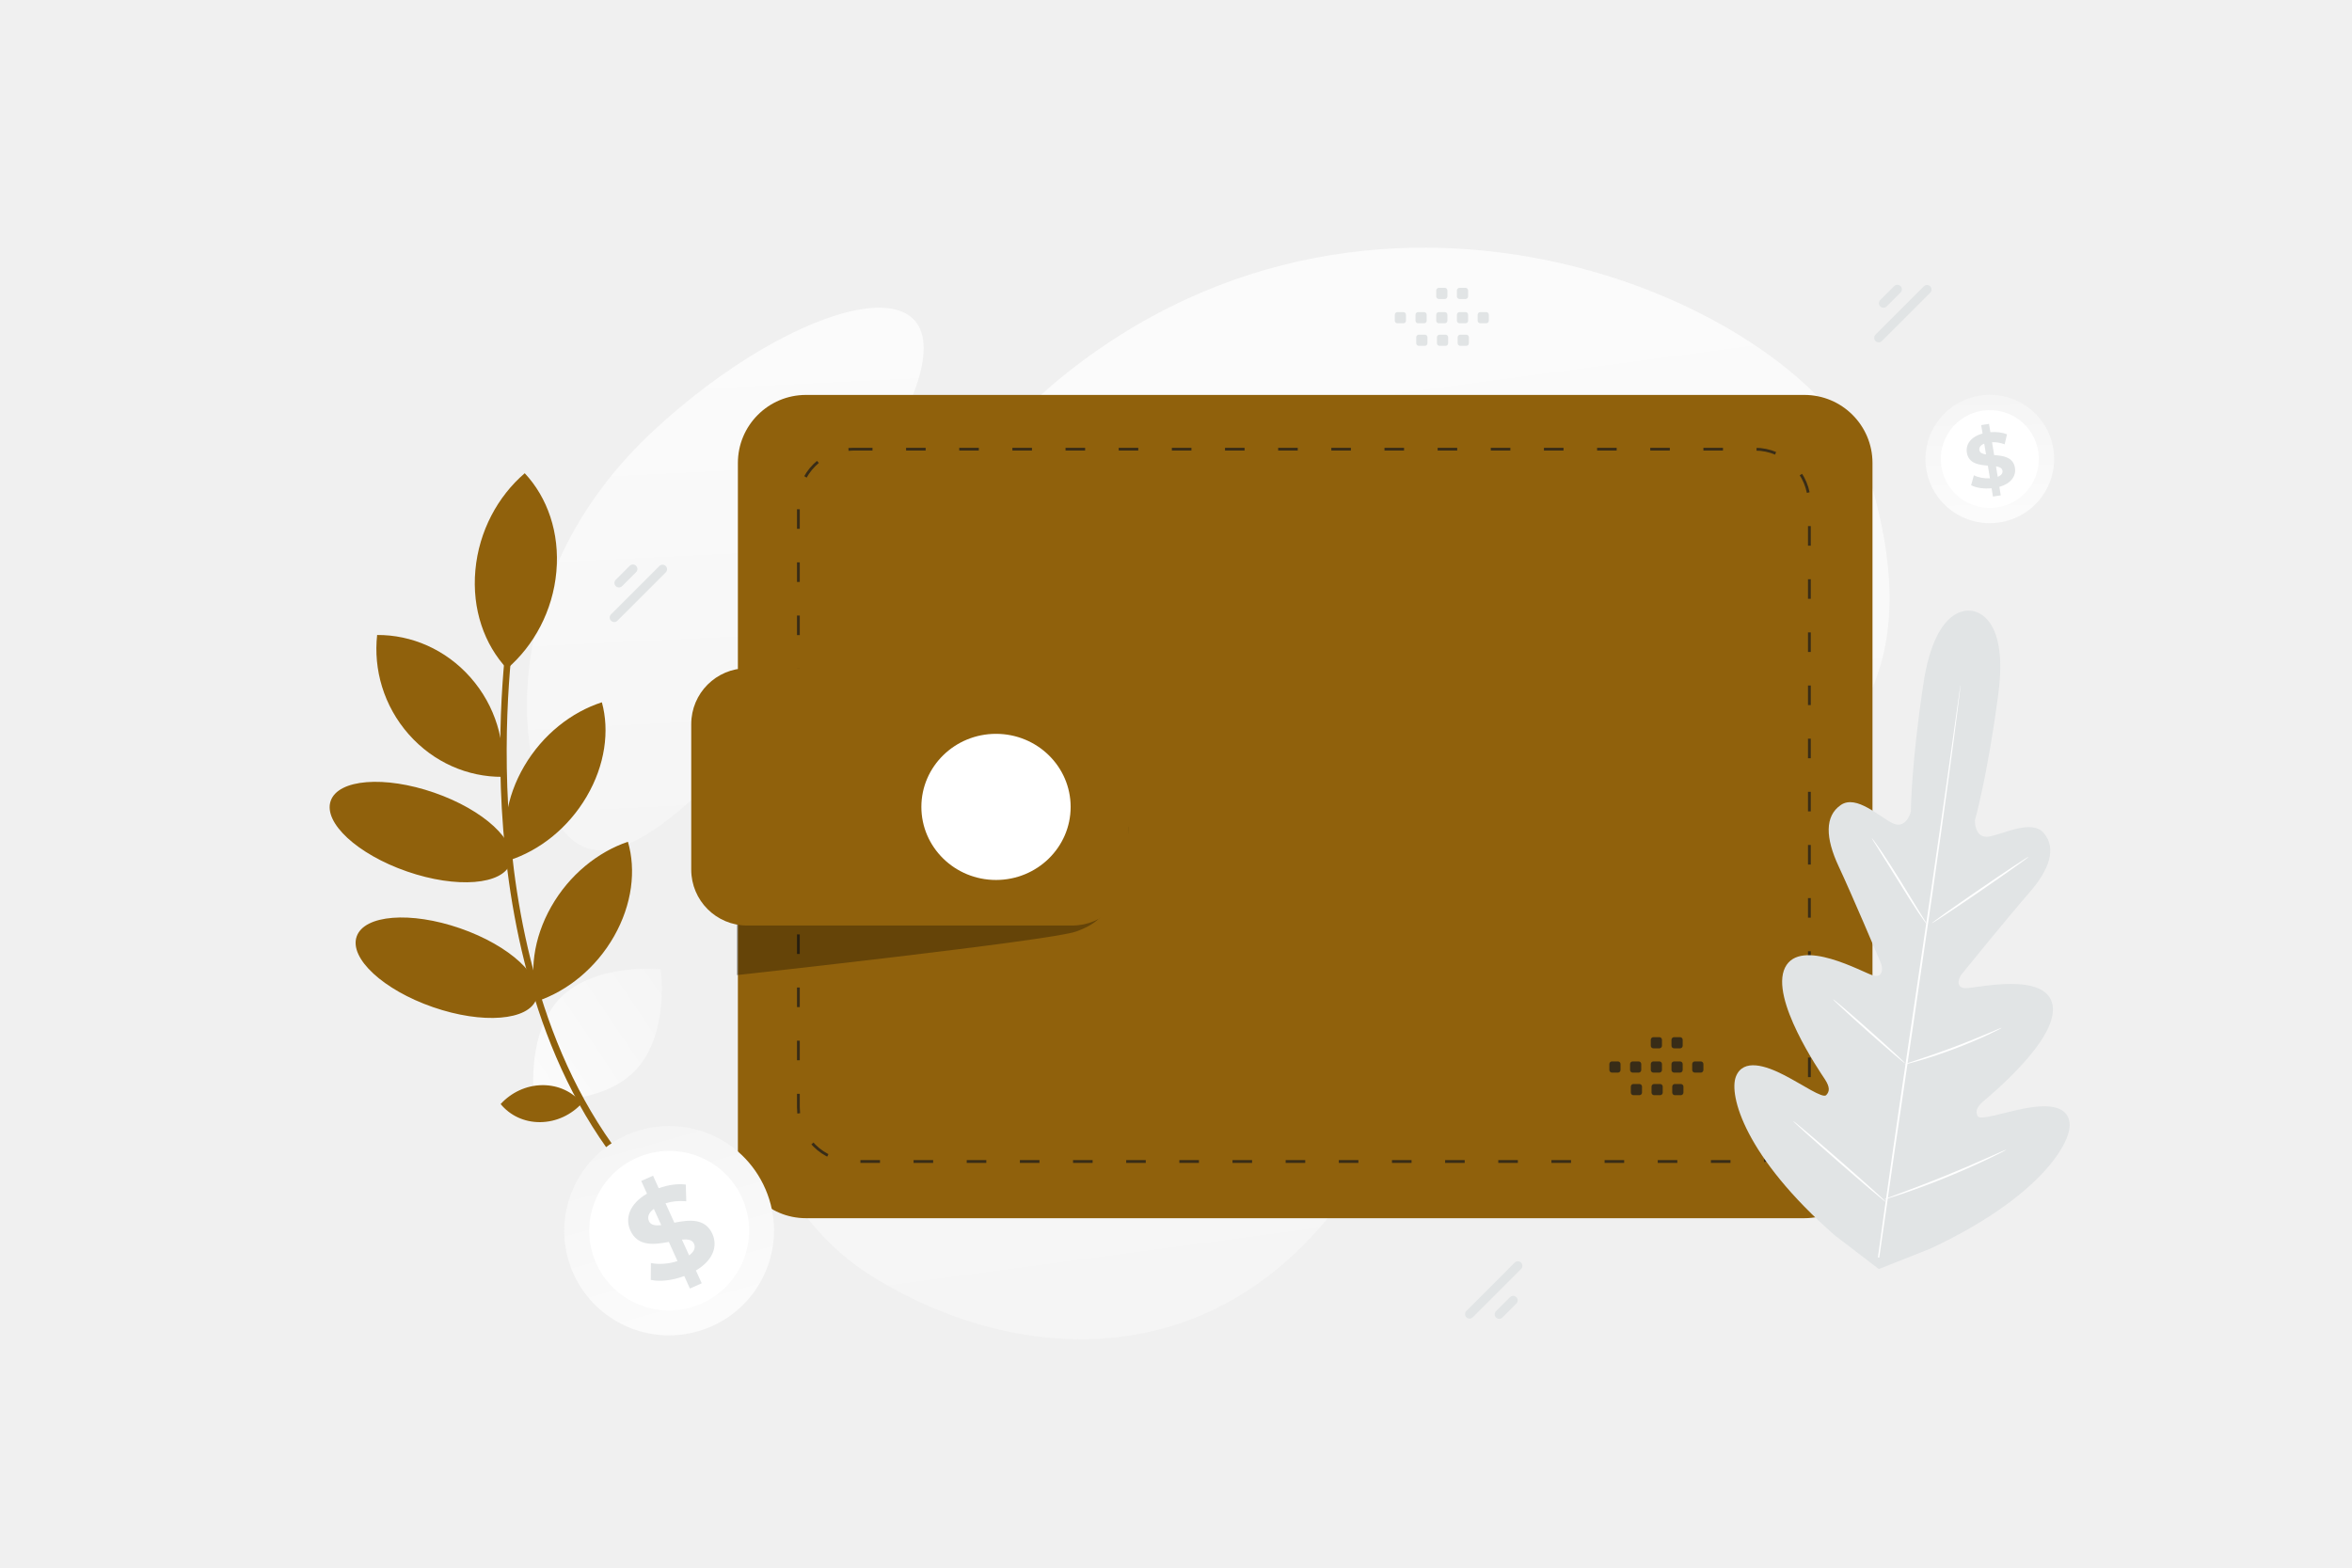
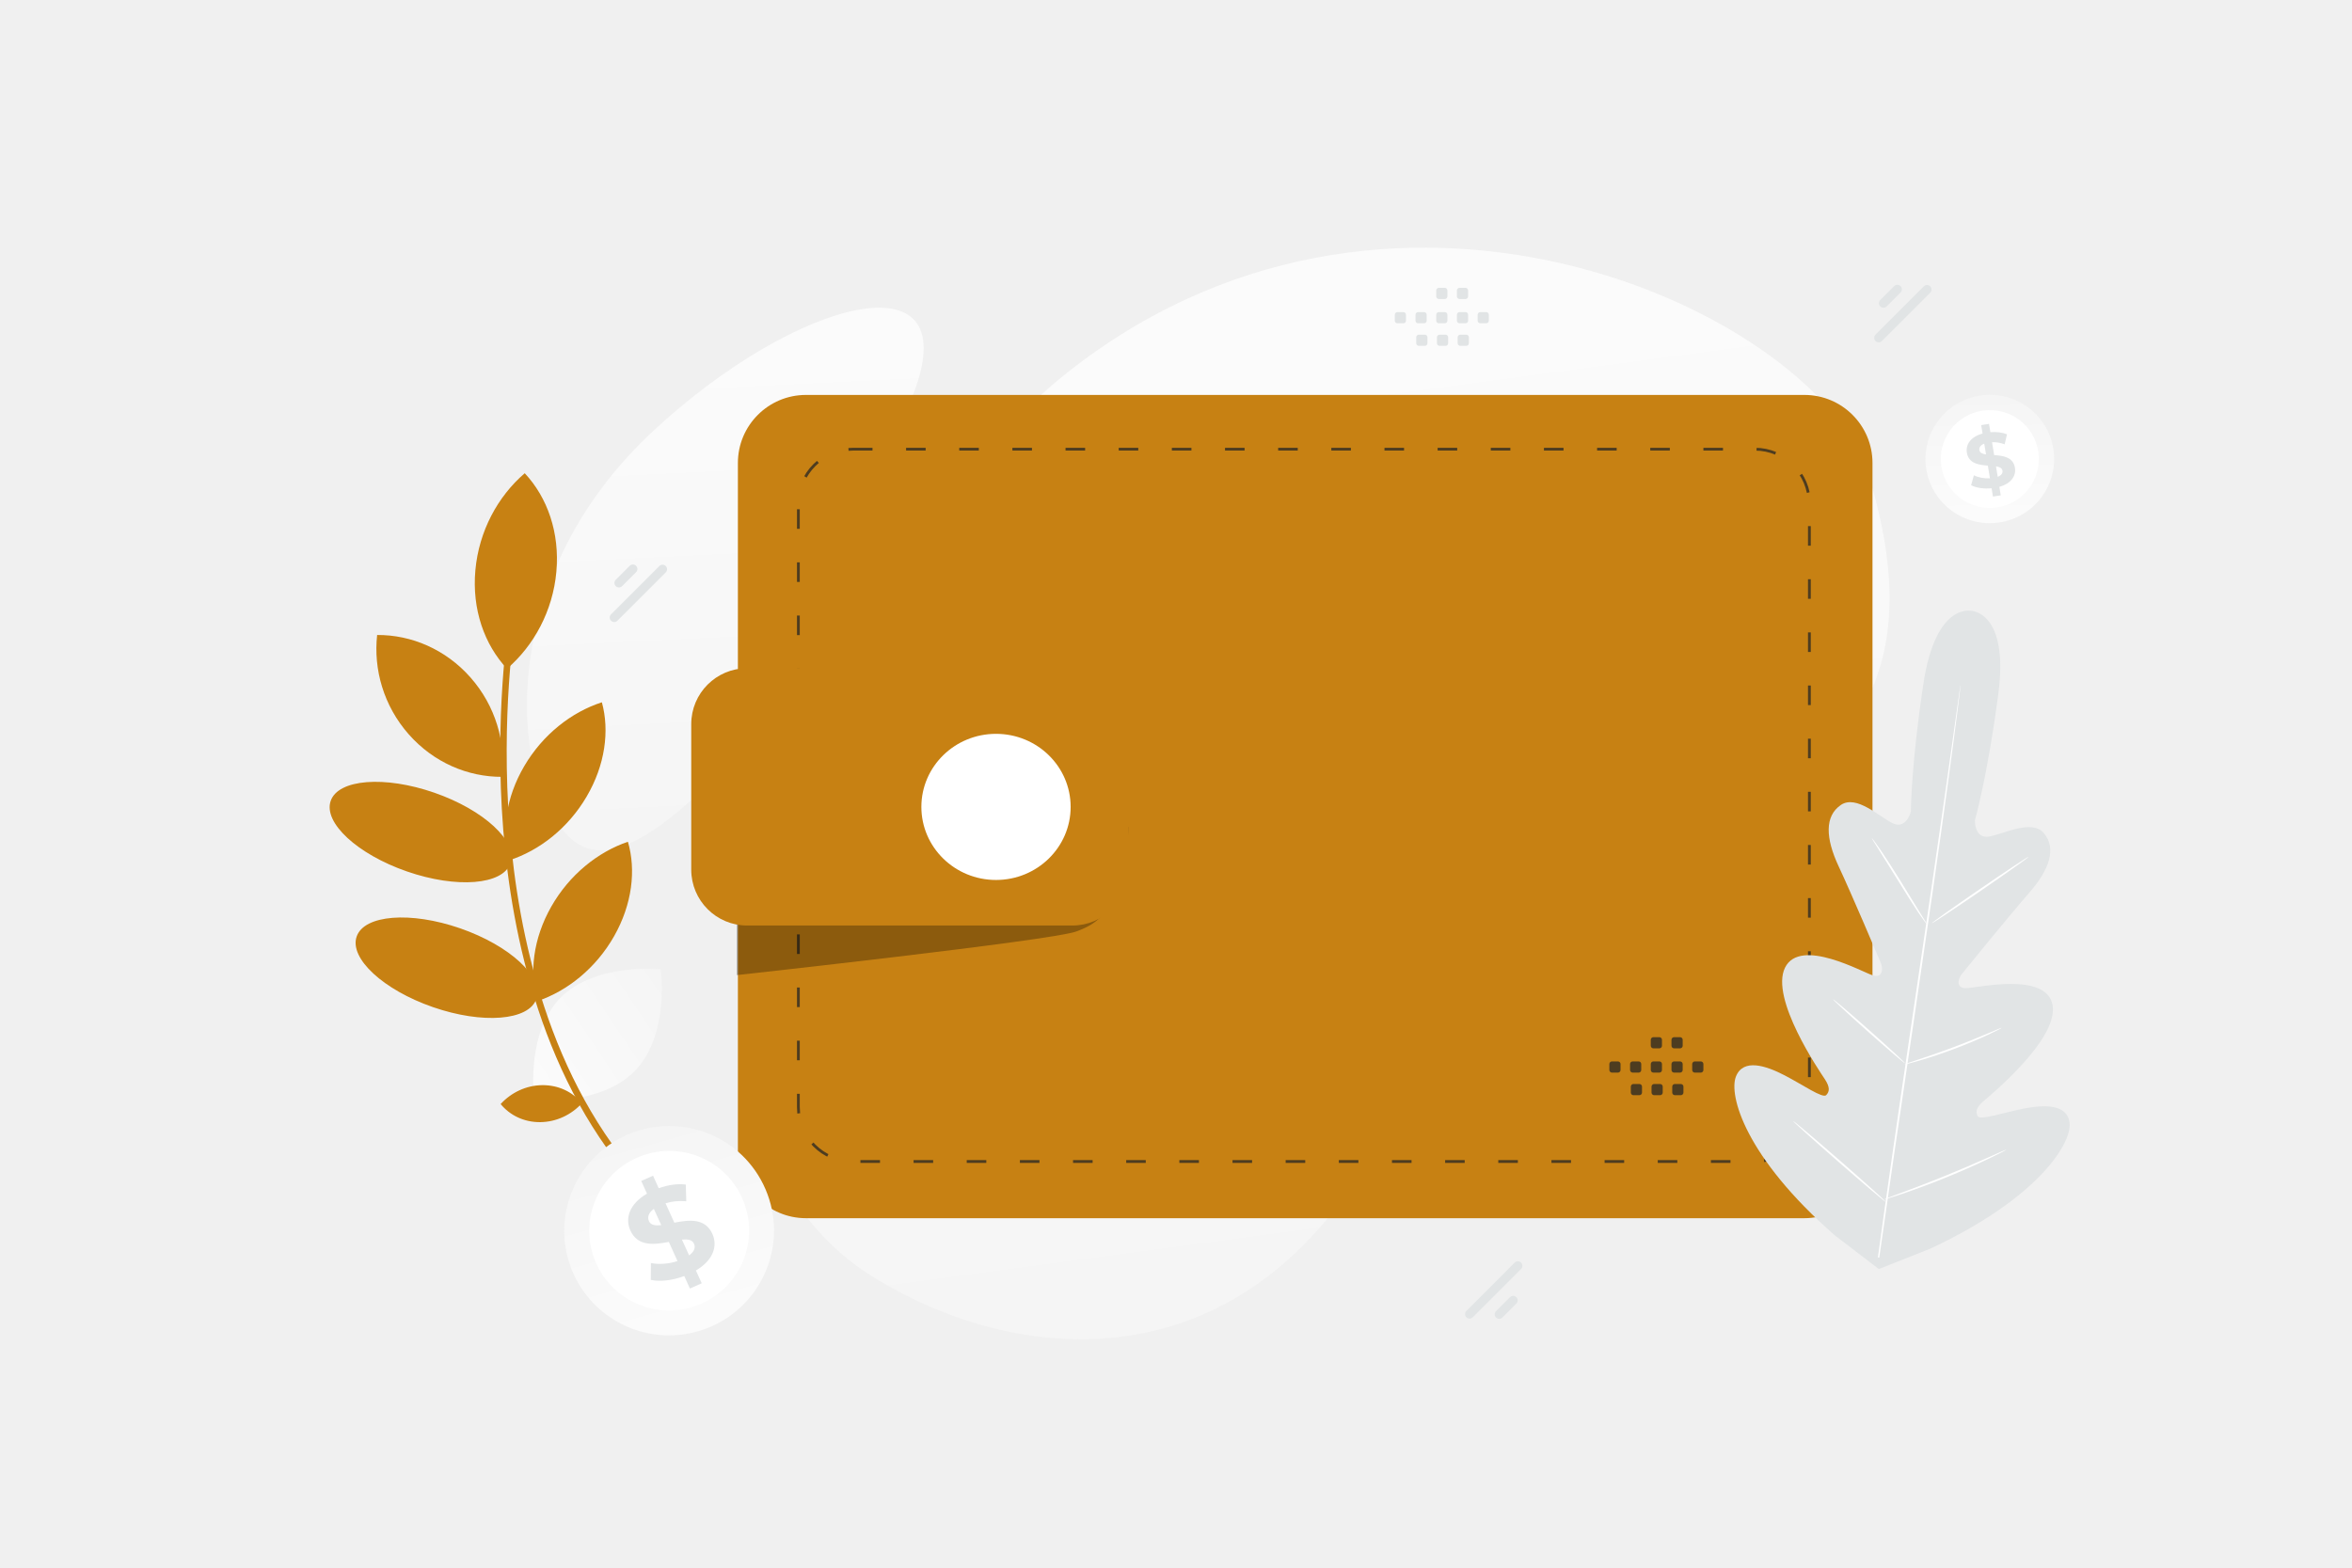
<svg xmlns="http://www.w3.org/2000/svg" width="900" height="600" viewBox="0 0 900 600" fill="none">
  <path fill="transparent" d="M0 0h900v600H0z" />
  <path d="M714.99 181.698c-18.441-60.19-177.832-137.876-303.756-41.303-58.566 44.918-40.387 77.153-74.108 140.79-20.1 37.929-55.703 74.094-53.324 117.639 2.044 37.59 21.712 71.585 48.319 88.631 59.839 38.334 154.645 44.842 204.208-68.312 49.564-113.154 226.205-82.204 178.661-237.445z" fill="url(#a)" />
  <path d="M349.857 149.812c-21.015 56.034-42.048 115.241-80.523 151.936-39.682 37.863-52.451 24.502-62.34.471-9.888-24.03-11.348-86.854 43.105-137.412 54.467-50.572 119.418-67.437 99.758-14.995z" fill="url(#b)" />
  <rect x="255.97" y="217.857" width="29.608" height="3.45" rx="1.725" transform="rotate(135 255.97 217.857)" fill="#E1E4E5" />
  <rect x="244.617" y="217.777" width="10.994" height="3.45" rx="1.725" transform="rotate(135 244.617 217.777)" fill="#E1E4E5" />
  <rect x="559.893" y="502.947" width="29.608" height="3.45" rx="1.725" transform="rotate(-45 559.893 502.947)" fill="#E1E4E5" />
  <rect x="571.245" y="503.028" width="10.994" height="3.45" rx="1.725" transform="rotate(-45 571.245 503.028)" fill="#E1E4E5" />
  <rect x="739.825" y="110.81" width="29.608" height="3.45" rx="1.725" transform="rotate(135 739.825 110.81)" fill="#E1E4E5" />
  <rect x="728.473" y="110.729" width="10.994" height="3.45" rx="1.725" transform="rotate(135 728.473 110.729)" fill="#E1E4E5" />
-   <path d="M716.514 177.205v262.981c0 14.386-11.668 26.054-26.055 26.054H308.411c-14.387 0-26.055-11.668-26.055-26.054V177.205c0-14.386 11.668-26.054 26.055-26.054h382.033c14.402 0 26.07 11.668 26.07 26.054z" fill="#90610c" />
-   <rect x="305.501" y="171.916" width="386.868" height="272.628" rx="20.874" stroke="#382C17" stroke-width="1.07" stroke-dasharray="7.49 12.85" />
+   <path d="M716.514 177.205v262.981c0 14.386-11.668 26.054-26.055 26.054H308.411c-14.387 0-26.055-11.668-26.055-26.054V177.205c0-14.386 11.668-26.054 26.055-26.054h382.033c14.402 0 26.07 11.668 26.07 26.054z" fill="#C78113" />
+   <rect x="305.501" y="171.916" width="386.868" height="272.628" rx="20.874" stroke="#4D3C20" stroke-width="1.07" stroke-dasharray="7.49 12.85" />
  <path opacity=".3" d="M431.725 316.56s.09 14.939-4.422 23.978c-4.512 9.038-6.035 12.504-15.522 15.985s-129.854 16.673-129.854 16.673v-40.651l149.798-15.985z" fill="#000" />
-   <path d="M285.885 354.224h124.446c11.817 0 21.378-9.577 21.378-21.379v-55.709c0-11.818-9.576-21.379-21.378-21.379H285.885c-11.817 0-21.379 9.576-21.379 21.379v55.709c0 11.802 9.577 21.379 21.379 21.379z" fill="#90610c" />
+   <path d="M285.885 354.224h124.446c11.817 0 21.378-9.577 21.378-21.379v-55.709c0-11.818-9.576-21.379-21.378-21.379H285.885c-11.817 0-21.379 9.576-21.379 21.379v55.709c0 11.802 9.577 21.379 21.379 21.379z" fill="#C78113" />
  <path d="M381.125 336.79c15.773 0 28.56-12.52 28.56-27.965s-12.787-27.965-28.56-27.965c-15.773 0-28.56 12.52-28.56 27.965s12.787 27.965 28.56 27.965z" fill="#fff" />
  <path d="M754.525 233.832s-13.786-3.7-18.539 27.905c-4.752 31.604-4.786 48.916-4.786 48.916s-1.746 6.872-6.871 4.466c-5.125-2.406-13.947-11.119-19.928-7.029-6.202 4.245-5.902 12.645-.849 23.453 5.054 10.809 15.254 34.875 16.17 37.062.902 2.136.716 5.8-3.037 4.717-3.754-1.083-27.832-14.779-33.642-2.97-5.823 11.813 13.208 39.601 15.227 42.674 2.02 3.073 1.848 4.741.525 6.113-1.323 1.371-8.987-3.997-15.99-7.617-7.004-3.621-15.767-6.578-18.552.518-2.785 7.095 3.413 30.639 37.827 60.751l16.859 12.909 19.829-7.856c41.406-19.395 53.89-40.304 53.176-47.891-.714-7.588-9.948-7.175-17.686-5.637-7.738 1.537-16.587 4.568-17.479 2.883-.891-1.686-.603-3.329 2.19-5.727 2.794-2.398 28.774-23.817 26.453-36.787-2.318-12.957-29.248-6.47-33.154-6.481-3.903.001-3.058-3.565-1.604-5.37 1.486-1.841 17.966-22.144 25.811-31.131 7.847-8.975 10.459-16.972 5.677-22.768-4.606-5.597-15.506.347-21.094 1.24-5.587.893-5.359-6.205-5.359-6.205s4.775-16.645 8.957-48.33c4.181-31.685-10.438-31.877-10.438-31.877" fill="#E1E4E5" />
  <path d="M718.587 481.259c3.154-23.26 7.789-55.355 13.04-90.79 5.243-35.419 9.952-67.493 13.248-90.736 1.634-11.597 2.95-20.993 3.868-27.52.454-3.227.811-5.742 1.059-7.485.121-.829.223-1.475.289-1.946.077-.433.124-.666.124-.666s-.009.223-.053.674c-.053.468-.126 1.12-.218 1.955-.219 1.749-.534 4.266-.93 7.506-.812 6.511-2.054 15.928-3.639 27.554-3.154 23.26-7.792 55.342-13.031 90.774-5.239 35.432-9.961 67.509-13.244 90.749" fill="#fff" />
  <path d="M716.255 320.787c.048-.026.38.393.979 1.194.597.789 1.418 1.957 2.412 3.409 1.99 2.916 4.638 7.003 7.475 11.589 2.762 4.509 5.271 8.592 7.201 11.744.868 1.39 1.596 2.569 2.202 3.547.526.835.791 1.314.743 1.34-.048.027-.393-.389-.989-1.178-.583-.792-1.404-1.96-2.389-3.428-1.968-2.935-4.559-7.065-7.38-11.642l-7.28-11.682c-.867-1.389-1.608-2.565-2.214-3.543-.53-.848-.795-1.327-.76-1.35zm22.974 32.558c-.112-.162 8.082-5.999 18.31-13.014 10.225-7.028 18.616-12.588 18.728-12.426.112.163-8.085 5.987-18.309 13.015-10.238 7.031-18.616 12.588-18.729 12.425zm-10.501 54.049c-.014-.051.511-.247 1.452-.581 1.098-.363 2.45-.808 4.038-1.343 3.407-1.133 8.12-2.726 13.249-4.664 5.133-1.925 9.722-3.828 13.044-5.227 1.544-.647 2.852-1.203 3.926-1.656.928-.386 1.456-.569 1.479-.534.027.048-.465.317-1.355.789a98.12 98.12 0 0 1-3.843 1.868 187.318 187.318 0 0 1-12.988 5.432 194.445 194.445 0 0 1-13.356 4.472c-1.733.506-3.144.884-4.109 1.128-.978.249-1.523.367-1.537.316zm-27.255-24.884c.031-.036.442.267 1.177.853.721.59 1.75 1.455 3.014 2.532a711.13 711.13 0 0 1 9.782 8.552 742.429 742.429 0 0 1 9.646 8.713 137.181 137.181 0 0 1 2.869 2.708c.668.645 1.019 1.032.988 1.068-.032.036-.443-.266-1.177-.853-.722-.59-1.751-1.455-3.015-2.531a719.042 719.042 0 0 1-9.782-8.553c-3.788-3.368-7.199-6.454-9.633-8.715a139.918 139.918 0 0 1-2.869-2.708c-.681-.643-1.045-1.026-1-1.066zm-15.335 46.534c.032-.036.563.358 1.494 1.112 1.025.852 2.331 1.931 3.876 3.235 3.254 2.756 7.717 6.591 12.616 10.871 4.899 4.281 9.312 8.184 12.48 11.032a1341.52 1341.52 0 0 1 3.731 3.411c.864.813 1.336 1.292 1.304 1.328-.031.036-.563-.358-1.493-1.112-1.026-.852-2.332-1.931-3.877-3.235a1144.665 1144.665 0 0 1-12.616-10.872c-4.898-4.28-9.311-8.183-12.479-11.031a1199.787 1199.787 0 0 1-3.732-3.412c-.876-.809-1.335-1.291-1.304-1.327zm34.854 30.008c-.013-.052.642-.323 1.826-.778 1.325-.492 3.024-1.126 5.062-1.879 4.272-1.598 10.179-3.813 16.62-6.446a540.691 540.691 0 0 0 16.401-7.006c1.992-.877 3.651-1.61 4.939-2.189 1.17-.506 1.825-.777 1.852-.73.026.048-.596.394-1.729.986a147.824 147.824 0 0 1-4.854 2.4 304.76 304.76 0 0 1-16.333 7.208 307.336 307.336 0 0 1-16.727 6.254c-2.167.732-3.926 1.3-5.146 1.668-1.208.365-1.888.547-1.911.512z" fill="#fff" />
  <path d="M214.32 382.038c-13.369 13.771-9.889 38.849-9.889 38.849s25.155 2.735 38.516-11.048c13.369-13.771 9.898-38.837 9.898-38.837s-25.156-2.735-38.525 11.036z" fill="url(#c)" />
  <path fill-rule="evenodd" clip-rule="evenodd" d="M534.719 119.446h2.285c.553 0 .998.45.998.998v2.285c0 .553-.45.998-.998.998h-2.285c-.548 0-.997-.45-.997-.998v-2.285a.995.995 0 0 1 .997-.998zm7.924 0h2.285c.548 0 .998.45.998.998v2.285c0 .553-.45.998-.998.998h-2.285c-.548 0-.998-.45-.998-.998v-2.285c0-.548.45-.998.998-.998zm7.929 0h2.285c.548 0 .997.45.997.998v2.285a.998.998 0 0 1-.997.998h-2.285c-.548 0-.998-.45-.998-.998v-2.285a.996.996 0 0 1 .998-.998zm7.924 0h2.286c.548 0 .997.45.997.998v2.285a.998.998 0 0 1-.997.998h-2.286c-.552 0-1.002-.45-1.002-.998v-2.285a1.009 1.009 0 0 1 1.002-.998zm7.924 0h2.285c.553 0 1.003.45 1.003.998v2.285a1 1 0 0 1-1.003.998h-2.285c-.548 0-.998-.45-.998-.998v-2.285c0-.548.45-.998.998-.998zm-23.486 8.641h2.285c.548 0 .998.449.998.997v2.29c0 .548-.45.998-.998.998h-2.285a.999.999 0 0 1-.998-.998v-2.285a.997.997 0 0 1 .998-1.002zm7.924 0h2.285c.548 0 .998.449.998.997v2.29c0 .548-.45.998-.998.998h-2.285c-.548 0-.998-.45-.998-.998v-2.285a.997.997 0 0 1 .998-1.002zm7.923 0h2.286c.552 0 1.002.449 1.002.997v2.29c0 .548-.45.998-1.002.998h-2.286c-.548 0-.997-.45-.997-.998v-2.285c0-.553.449-1.002.997-1.002zm-8.209-17.923h2.285c.548 0 .997.45.997.998v2.285a.998.998 0 0 1-.997.998h-2.285c-.548 0-.998-.45-.998-.998v-2.285a.996.996 0 0 1 .998-.998zm7.924 0h2.286c.548 0 .997.45.997.998v2.285a.998.998 0 0 1-.997.998h-2.286c-.552 0-1.002-.45-1.002-.998v-2.285a1.009 1.009 0 0 1 1.002-.998z" fill="#E1E4E5" />
-   <path fill-rule="evenodd" clip-rule="evenodd" d="M616.823 406.237h2.285c.553 0 .997.45.997.998v2.285a.998.998 0 0 1-.997.998h-2.285c-.548 0-.998-.45-.998-.998v-2.285a.996.996 0 0 1 .998-.998zm7.923 0h2.286c.548 0 .997.45.997.998v2.285a.998.998 0 0 1-.997.998h-2.286c-.548 0-.997-.45-.997-.998v-2.285c0-.548.449-.998.997-.998zm7.93 0h2.285c.548 0 .997.45.997.998v2.285a.998.998 0 0 1-.997.998h-2.285c-.548 0-.998-.45-.998-.998v-2.285a.996.996 0 0 1 .998-.998zm7.924 0h2.285c.548 0 .998.45.998.998v2.285c0 .553-.45.998-.998.998H640.6c-.553 0-1.002-.45-1.002-.998v-2.285a1.008 1.008 0 0 1 1.002-.998zm7.923 0h2.286c.552 0 1.002.45 1.002.998v2.285a1 1 0 0 1-1.002.998h-2.286c-.547 0-.997-.45-.997-.998v-2.285c0-.548.45-.998.997-.998zm-23.486 8.641h2.286a1 1 0 0 1 .997.997v2.29c0 .548-.449.998-.997.998h-2.286a.999.999 0 0 1-.997-.998v-2.285a.996.996 0 0 1 .997-1.002zm7.924 0h2.286a1 1 0 0 1 .997.997v2.29c0 .548-.449.998-.997.998h-2.286c-.548 0-.997-.45-.997-.998v-2.285a.996.996 0 0 1 .997-1.002zm7.924 0h2.285c.553 0 1.002.449 1.002.997v2.29c0 .548-.449.998-1.002.998h-2.285c-.548 0-.998-.45-.998-.998v-2.285c0-.553.45-1.002.998-1.002zm-8.209-17.923h2.285c.548 0 .997.45.997.998v2.285a.998.998 0 0 1-.997.998h-2.285c-.548 0-.998-.45-.998-.998v-2.285a.996.996 0 0 1 .998-.998zm7.924 0h2.285c.548 0 .998.45.998.998v2.285c0 .553-.45.998-.998.998H640.6c-.553 0-1.002-.45-1.002-.998v-2.285a1.008 1.008 0 0 1 1.002-.998z" fill="#382C17" />
-   <path d="M247.095 453.722c-37.255-40.223-48.875-96.424-52.063-136.484-3.461-43.494 1.992-77.899 2.046-78.238l-2.436-.238c-.057.344-5.554 35.001-2.079 78.783 3.213 40.458 14.957 97.233 52.673 137.958l1.859-1.781z" fill="#90610c" />
-   <path d="M212.893 218.848c-1.354 14.96-8.576 28.236-18.883 37.103-8.663-9.249-13.465-22.773-12.105-37.729 1.354-14.96 8.576-28.236 18.883-37.103 8.667 9.242 13.459 22.768 12.105 37.729zm-32.83 40.468c9.56 10.852 13.534 24.782 12.073 38.004-13.036.073-26.188-5.442-35.748-16.294-9.559-10.853-13.533-24.783-12.076-37.998 13.04-.08 26.192 5.435 35.751 16.288zm-24.348 74.213c18.996 6.588 36.732 5.179 39.615-3.147 2.882-8.327-10.18-20.418-29.176-27.006-18.996-6.589-36.732-5.18-39.614 3.147-2.883 8.326 10.179 20.417 29.175 27.006zm9.935 51.923c18.996 6.588 36.732 5.179 39.615-3.147 2.882-8.327-10.18-20.418-29.176-27.006-18.996-6.589-36.732-5.18-39.614 3.147-2.883 8.326 10.179 20.417 29.175 27.006z" fill="#90610c" />
-   <path d="M200.626 293.177c7.101-12.088 18.084-20.653 29.686-24.388 2.992 10.916 1.251 24.028-5.85 36.116-7.1 12.089-18.083 20.653-29.685 24.388-3-10.919-1.252-24.027 5.849-36.116zm10.296 53.851c6.92-12.191 17.795-20.931 29.351-24.863 3.179 10.839 1.637 23.95-5.283 36.141-6.919 12.19-17.794 20.931-29.357 24.859-3.169-10.825-1.634-23.94 5.289-36.137zm-3.406 68.291c6.219-.061 11.64 2.624 15.167 6.923-4.005 4.374-9.731 7.173-15.944 7.237-6.219.061-11.64-2.624-15.167-6.923 3.998-4.378 9.724-7.176 15.944-7.237z" fill="#90610c" />
+   <path fill-rule="evenodd" clip-rule="evenodd" d="M616.823 406.237h2.285c.553 0 .997.45.997.998v2.285a.998.998 0 0 1-.997.998h-2.285c-.548 0-.998-.45-.998-.998v-2.285a.996.996 0 0 1 .998-.998zm7.923 0h2.286c.548 0 .997.45.997.998v2.285a.998.998 0 0 1-.997.998h-2.286c-.548 0-.997-.45-.997-.998v-2.285c0-.548.449-.998.997-.998zm7.93 0h2.285c.548 0 .997.45.997.998v2.285a.998.998 0 0 1-.997.998h-2.285c-.548 0-.998-.45-.998-.998v-2.285a.996.996 0 0 1 .998-.998zm7.924 0h2.285c.548 0 .998.45.998.998v2.285c0 .553-.45.998-.998.998H640.6c-.553 0-1.002-.45-1.002-.998v-2.285a1.008 1.008 0 0 1 1.002-.998zm7.923 0h2.286c.552 0 1.002.45 1.002.998v2.285a1 1 0 0 1-1.002.998h-2.286c-.547 0-.997-.45-.997-.998v-2.285c0-.548.45-.998.997-.998zm-23.486 8.641h2.286a1 1 0 0 1 .997.997v2.29c0 .548-.449.998-.997.998h-2.286a.999.999 0 0 1-.997-.998v-2.285a.996.996 0 0 1 .997-1.002zm7.924 0h2.286a1 1 0 0 1 .997.997v2.29c0 .548-.449.998-.997.998h-2.286c-.548 0-.997-.45-.997-.998v-2.285a.996.996 0 0 1 .997-1.002zm7.924 0h2.285c.553 0 1.002.449 1.002.997v2.29c0 .548-.449.998-1.002.998h-2.285c-.548 0-.998-.45-.998-.998v-2.285c0-.553.45-1.002.998-1.002zm-8.209-17.923h2.285c.548 0 .997.45.997.998v2.285a.998.998 0 0 1-.997.998h-2.285c-.548 0-.998-.45-.998-.998v-2.285a.996.996 0 0 1 .998-.998zm7.924 0h2.285c.548 0 .998.45.998.998v2.285c0 .553-.45.998-.998.998H640.6c-.553 0-1.002-.45-1.002-.998v-2.285a1.008 1.008 0 0 1 1.002-.998z" fill="#4D3C20" />
+   <path d="M247.095 453.722c-37.255-40.223-48.875-96.424-52.063-136.484-3.461-43.494 1.992-77.899 2.046-78.238l-2.436-.238c-.057.344-5.554 35.001-2.079 78.783 3.213 40.458 14.957 97.233 52.673 137.958l1.859-1.781z" fill="#C78113" />
+   <path d="M212.893 218.848c-1.354 14.96-8.576 28.236-18.883 37.103-8.663-9.249-13.465-22.773-12.105-37.729 1.354-14.96 8.576-28.236 18.883-37.103 8.667 9.242 13.459 22.768 12.105 37.729zm-32.83 40.468c9.56 10.852 13.534 24.782 12.073 38.004-13.036.073-26.188-5.442-35.748-16.294-9.559-10.853-13.533-24.783-12.076-37.998 13.04-.08 26.192 5.435 35.751 16.288zm-24.348 74.213c18.996 6.588 36.732 5.179 39.615-3.147 2.882-8.327-10.18-20.418-29.176-27.006-18.996-6.589-36.732-5.18-39.614 3.147-2.883 8.326 10.179 20.417 29.175 27.006zm9.935 51.923c18.996 6.588 36.732 5.179 39.615-3.147 2.882-8.327-10.18-20.418-29.176-27.006-18.996-6.589-36.732-5.18-39.614 3.147-2.883 8.326 10.179 20.417 29.175 27.006z" fill="#C78113" />
+   <path d="M200.626 293.177c7.101-12.088 18.084-20.653 29.686-24.388 2.992 10.916 1.251 24.028-5.85 36.116-7.1 12.089-18.083 20.653-29.685 24.388-3-10.919-1.252-24.027 5.849-36.116zm10.296 53.851c6.92-12.191 17.795-20.931 29.351-24.863 3.179 10.839 1.637 23.95-5.283 36.141-6.919 12.19-17.794 20.931-29.357 24.859-3.169-10.825-1.634-23.94 5.289-36.137zm-3.406 68.291c6.219-.061 11.64 2.624 15.167 6.923-4.005 4.374-9.731 7.173-15.944 7.237-6.219.061-11.64-2.624-15.167-6.923 3.998-4.378 9.724-7.176 15.944-7.237z" fill="#C78113" />
  <path d="M292.929 455.166c8.732 20.322-.684 43.879-21.061 52.641-20.362 8.758-43.955-.617-52.701-20.935-8.728-20.308.699-43.884 21.061-52.642 20.376-8.762 43.97.614 52.701 20.936z" fill="url(#d)" />
  <path d="M284.159 458.94c6.652 15.48-.522 33.444-16.042 40.122-15.524 6.664-33.509-.474-40.161-15.954-6.656-15.494.519-33.458 16.042-40.122 15.52-6.678 33.491.463 40.161 15.954z" fill="#fff" />
  <path d="m266.292 486.25 2.224 4.903-4.52 2.002-2.158-4.779c-4.594 1.721-9.49 2.258-12.825 1.461l.065-6.434c2.994.62 6.779.365 10.166-.764l-3.309-7.315c-5.544 1.027-11.881 1.887-14.712-4.371-2.104-4.635-.43-10.156 6.347-14.106l-2.197-4.863 4.52-2.001 2.158 4.779c3.504-1.24 7.202-1.819 10.373-1.389l.182 6.383c-2.88-.255-5.566.037-7.938.768l3.375 7.44c5.529-1.087 11.767-1.889 14.559 4.284 2.054 4.57.413 10.035-6.31 14.002zm-13.27-17.368-2.819-6.214c-2.159 1.59-2.522 3.268-1.872 4.722.699 1.519 2.424 1.768 4.691 1.492zm12.543 7.133c-.689-1.538-2.379-1.781-4.621-1.591l2.742 6.045c2.042-1.48 2.513-3.06 1.879-4.454z" fill="#E1E4E5" />
  <path d="M785.774 172.135c1.947 13.425-7.371 25.885-20.832 27.841-13.452 1.956-25.94-7.343-27.896-20.767-1.947-13.415 7.38-25.884 20.832-27.84 13.461-1.957 25.949 7.342 27.896 20.766z" fill="url(#e)" />
  <path d="M779.98 172.979c1.483 10.226-5.619 19.729-15.872 21.221-10.254 1.484-19.775-5.599-21.258-15.825-1.484-10.235 5.618-19.738 15.871-21.221 10.254-1.493 19.766 5.59 21.259 15.825z" fill="#fff" />
  <path d="m765.06 186.321.539 3.258-2.994.468-.521-3.174c-2.994.29-5.98-.168-7.828-1.17l1.059-3.801c1.675.843 3.958 1.292 6.144 1.161l-.8-4.858c-3.447-.272-7.337-.768-8.021-4.924-.511-3.08 1.358-6.085 5.999-7.349l-.53-3.23 2.995-.468.52 3.174c2.273-.178 4.555.065 6.365.823l-.905 3.811c-1.666-.609-3.303-.862-4.824-.806l.818 4.943c3.448.234 7.271.749 7.945 4.849.491 3.034-1.348 6.01-5.961 7.293zm-5.104-12.394-.683-4.129c-1.531.599-2.013 1.535-1.859 2.5.173 1.011 1.156 1.432 2.542 1.629zm6.298 6.215c-.164-1.02-1.127-1.432-2.484-1.675l.664 4.016c1.445-.553 1.974-1.414 1.82-2.341z" fill="#E1E4E5" />
  <defs>
    <linearGradient id="a" x1="447.349" y1="-121.475" x2="588.638" y2="931.407" gradientUnits="userSpaceOnUse">
      <stop stop-color="#fff" />
      <stop offset="1" stop-color="#EEE" />
    </linearGradient>
    <linearGradient id="b" x1="270.956" y1="5.489" x2="297.329" y2="545.071" gradientUnits="userSpaceOnUse">
      <stop stop-color="#fff" />
      <stop offset="1" stop-color="#EEE" />
    </linearGradient>
    <linearGradient id="c" x1="168.836" y1="436.796" x2="318.938" y2="335.976" gradientUnits="userSpaceOnUse">
      <stop stop-color="#fff" />
      <stop offset="1" stop-color="#EEE" />
    </linearGradient>
    <linearGradient id="d" x1="279.693" y1="552.646" x2="222.401" y2="348.352" gradientUnits="userSpaceOnUse">
      <stop stop-color="#fff" />
      <stop offset="1" stop-color="#EEE" />
    </linearGradient>
    <linearGradient id="e" x1="762.46" y1="227.779" x2="760.949" y2="97.667" gradientUnits="userSpaceOnUse">
      <stop stop-color="#fff" />
      <stop offset="1" stop-color="#EEE" />
    </linearGradient>
  </defs>
</svg>
